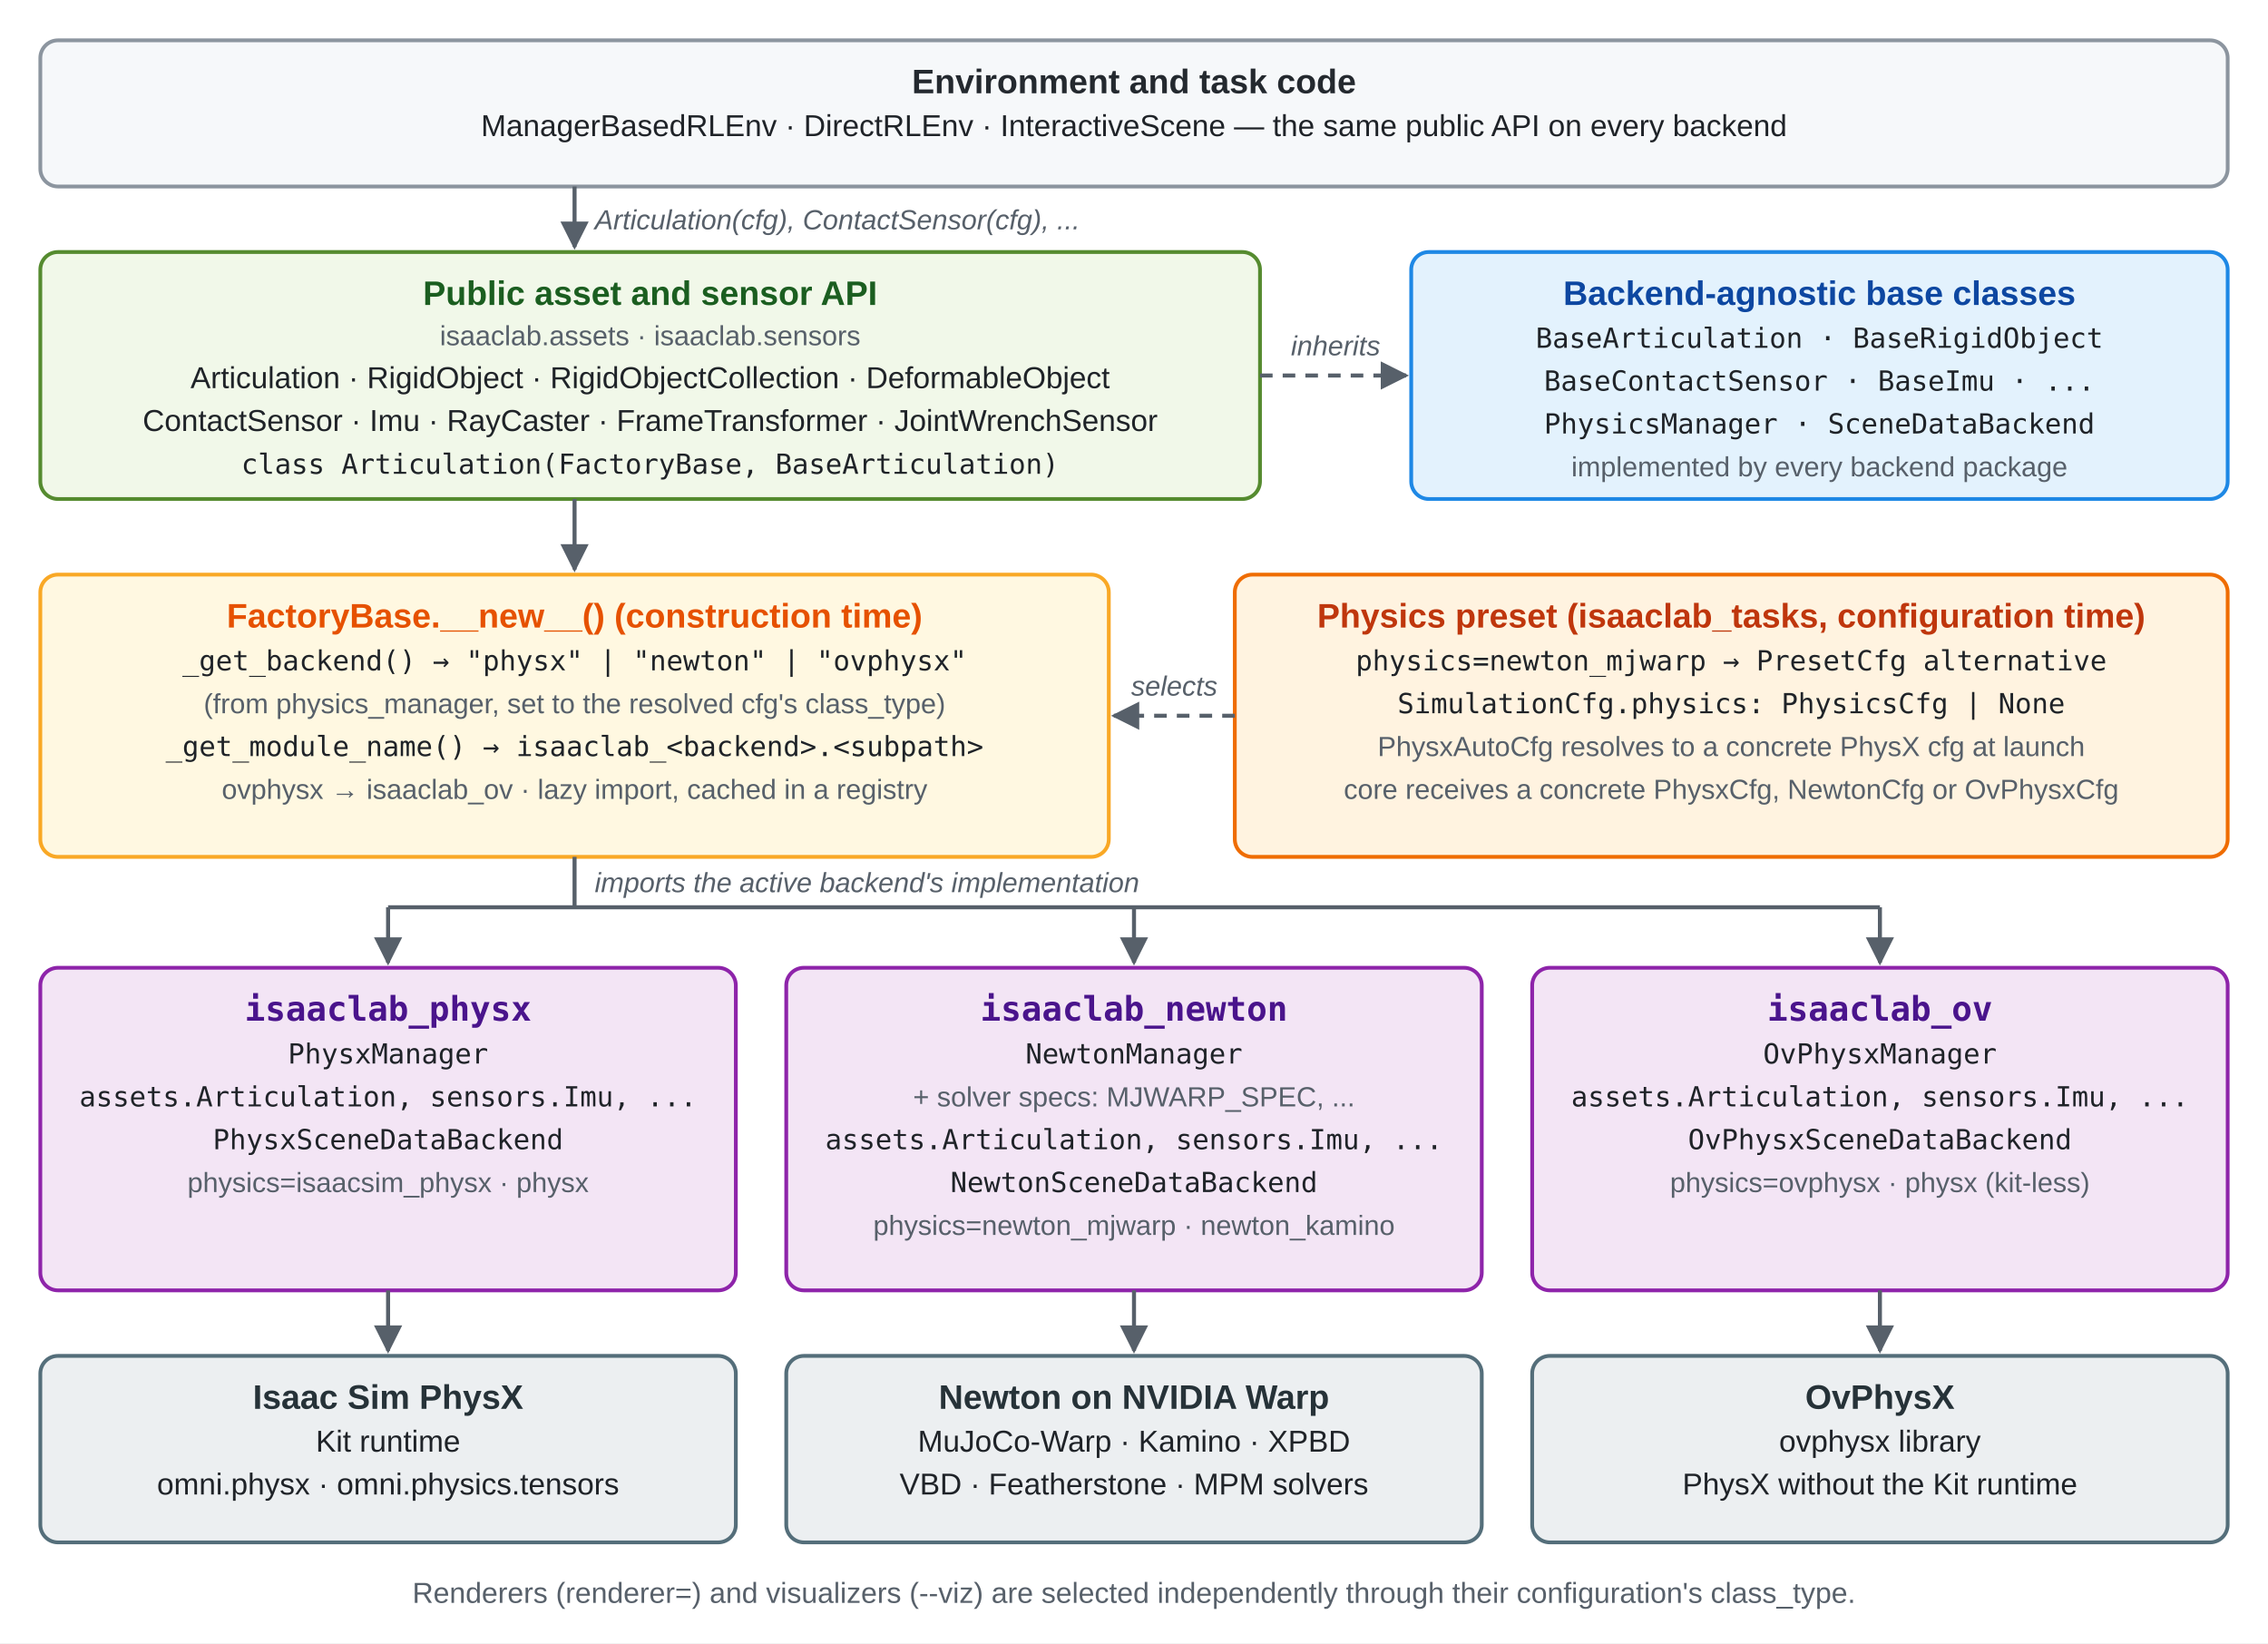
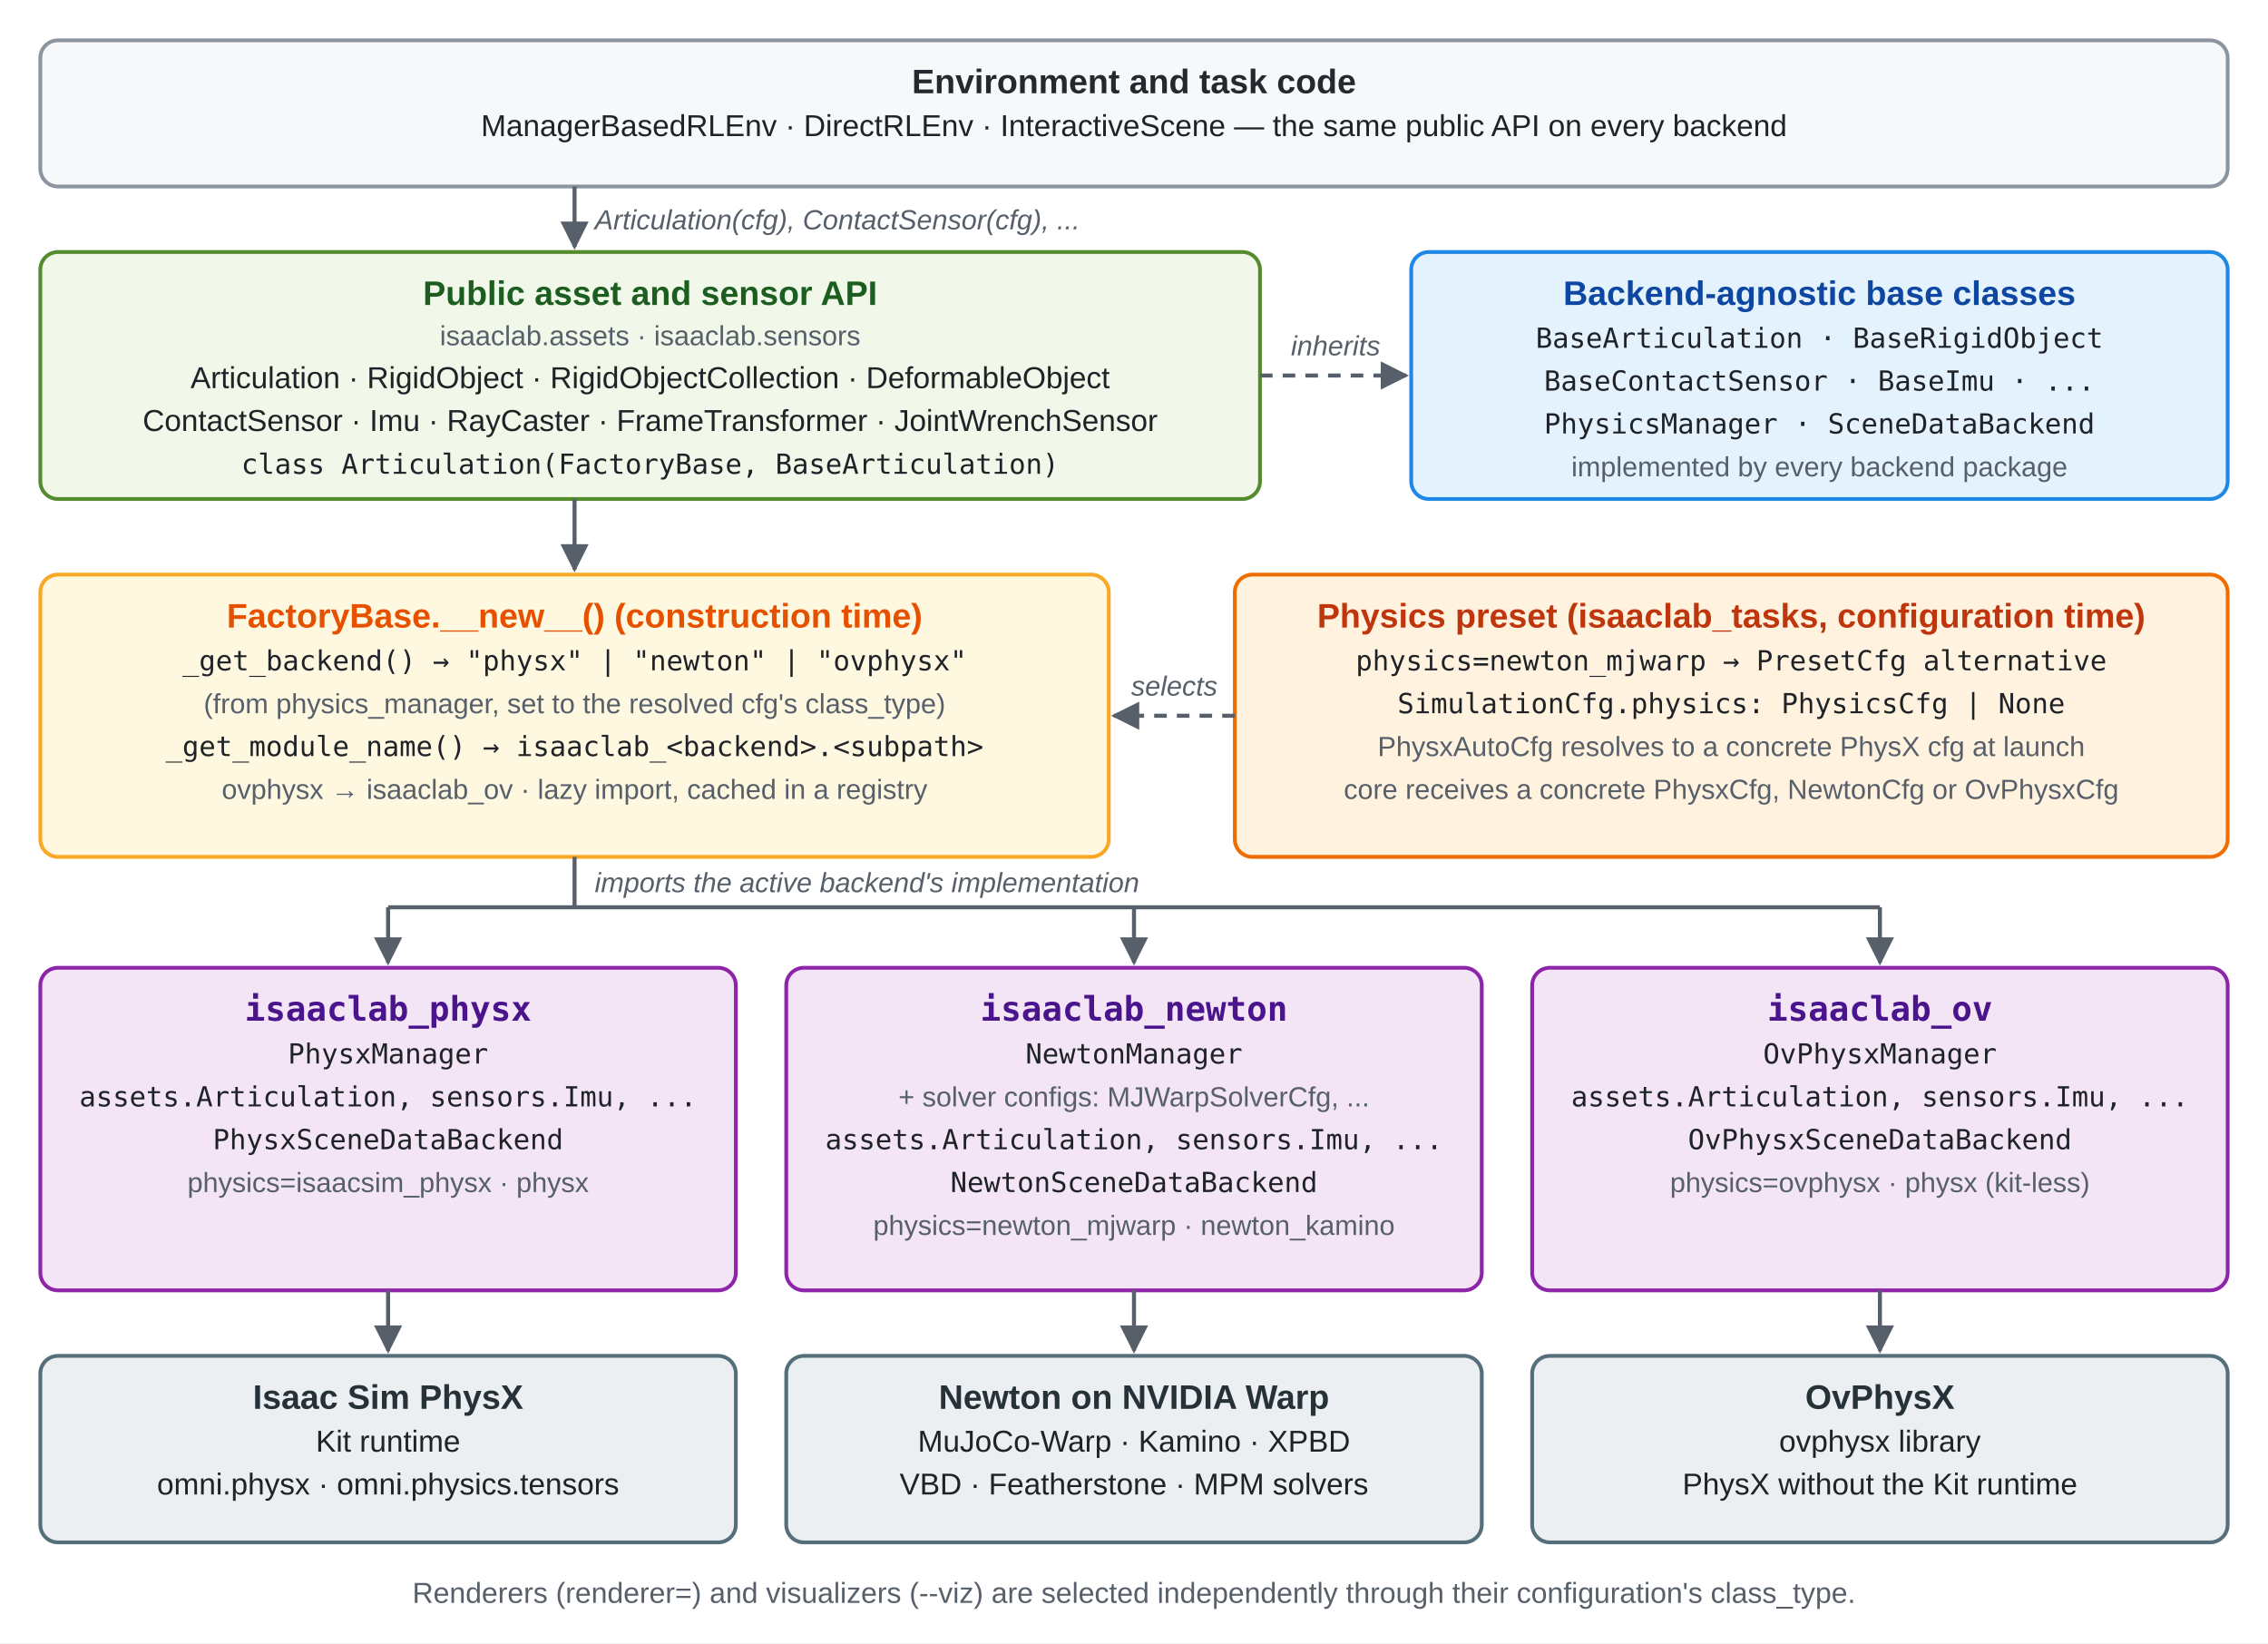
<svg xmlns="http://www.w3.org/2000/svg" viewBox="0 0 900 652" width="900" height="652" role="img" aria-labelledby="title">
  <defs>
    <style>.lbl { font-family: "Segoe UI", Arial, sans-serif; font-weight: 700; } .body { font-family: "Segoe UI", Arial, sans-serif; font-weight: 400; } .mono { font-family: Consolas, "DejaVu Sans Mono", monospace; }</style>
    <marker id="arrow" viewBox="0 0 10 10" refX="9" refY="5" markerWidth="7" markerHeight="7" orient="auto-start-reverse">
      <path d="M0,0 L10,5 L0,10 z" fill="#57606a" />
    </marker>
  </defs>
  <rect width="900" height="652" fill="#ffffff" />
  <rect x="16" y="16" width="868" height="58" rx="7" fill="#f6f8fa" stroke="#8c959f" stroke-width="1.5" />
  <text x="450.0" y="37" text-anchor="middle" class="lbl" font-size="13.5" fill="#24292f">Environment and task code</text>
  <text x="450.0" y="54" text-anchor="middle" class="body" font-size="12" fill="#1f2328">ManagerBasedRLEnv · DirectRLEnv · InteractiveScene — the same public API on every backend</text>
  <line x1="228" y1="74" x2="228" y2="98" stroke="#57606a" stroke-width="1.6" marker-end="url(#arrow)" />
  <text x="236" y="91" text-anchor="start" class="body" font-size="11" font-style="italic" fill="#57606a">Articulation(cfg), ContactSensor(cfg), ...</text>
  <rect x="16" y="100" width="484" height="98" rx="7" fill="#f1f8e9" stroke="#558b2f" stroke-width="1.5" />
  <text x="258.0" y="121" text-anchor="middle" class="lbl" font-size="13.5" fill="#1b5e20">Public asset and sensor API</text>
  <text x="258.0" y="137" text-anchor="middle" class="body" font-size="11" fill="#57606a">isaaclab.assets · isaaclab.sensors</text>
  <text x="258.0" y="154" text-anchor="middle" class="body" font-size="12" fill="#1f2328">Articulation · RigidObject · RigidObjectCollection · DeformableObject</text>
  <text x="258.0" y="171" text-anchor="middle" class="body" font-size="12" fill="#1f2328">ContactSensor · Imu · RayCaster · FrameTransformer · JointWrenchSensor</text>
  <text x="258.0" y="188" text-anchor="middle" class="mono" font-size="11" fill="#1f2328">class Articulation(FactoryBase, BaseArticulation)</text>
  <rect x="560" y="100" width="324" height="98" rx="7" fill="#e3f2fd" stroke="#1e88e5" stroke-width="1.5" />
  <text x="722.0" y="121" text-anchor="middle" class="lbl" font-size="13.5" fill="#0d47a1">Backend-agnostic base classes</text>
  <text x="722.0" y="138" text-anchor="middle" class="mono" font-size="11" fill="#1f2328">BaseArticulation · BaseRigidObject</text>
  <text x="722.0" y="155" text-anchor="middle" class="mono" font-size="11" fill="#1f2328">BaseContactSensor · BaseImu · ...</text>
  <text x="722.0" y="172" text-anchor="middle" class="mono" font-size="11" fill="#1f2328">PhysicsManager · SceneDataBackend</text>
  <text x="722.0" y="189" text-anchor="middle" class="body" font-size="11" fill="#57606a">implemented by every backend package</text>
  <line x1="500" y1="149" x2="558" y2="149" stroke="#57606a" stroke-width="1.6" stroke-dasharray="5 4" marker-end="url(#arrow)" />
  <text x="530" y="141" text-anchor="middle" class="body" font-size="11" font-style="italic" fill="#57606a">inherits</text>
  <line x1="228" y1="198" x2="228" y2="226" stroke="#57606a" stroke-width="1.6" marker-end="url(#arrow)" />
  <rect x="16" y="228" width="424" height="112" rx="7" fill="#fff8e1" stroke="#f9a825" stroke-width="1.5" />
  <text x="228.0" y="249" text-anchor="middle" class="lbl" font-size="13.5" fill="#e65100">FactoryBase.__new__()  (construction time)</text>
  <text x="228.0" y="266" text-anchor="middle" class="mono" font-size="11" fill="#1f2328">_get_backend() → "physx" | "newton" | "ovphysx"</text>
  <text x="228.0" y="283" text-anchor="middle" class="body" font-size="11" fill="#57606a">(from physics_manager, set to the resolved cfg's class_type)</text>
  <text x="228.0" y="300" text-anchor="middle" class="mono" font-size="11" fill="#1f2328">_get_module_name() → isaaclab_&lt;backend&gt;.&lt;subpath&gt;</text>
  <text x="228.0" y="317" text-anchor="middle" class="body" font-size="11" fill="#57606a">ovphysx → isaaclab_ov · lazy import, cached in a registry</text>
  <rect x="490" y="228" width="394" height="112" rx="7" fill="#fff3e0" stroke="#ef6c00" stroke-width="1.5" />
  <text x="687.0" y="249" text-anchor="middle" class="lbl" font-size="13.5" fill="#bf360c">Physics preset  (isaaclab_tasks, configuration time)</text>
  <text x="687.0" y="266" text-anchor="middle" class="mono" font-size="11" fill="#1f2328">physics=newton_mjwarp → PresetCfg alternative</text>
  <text x="687.0" y="283" text-anchor="middle" class="mono" font-size="11" fill="#1f2328">SimulationCfg.physics: PhysicsCfg | None</text>
  <text x="687.0" y="300" text-anchor="middle" class="body" font-size="11" fill="#57606a">PhysxAutoCfg resolves to a concrete PhysX cfg at launch</text>
  <text x="687.0" y="317" text-anchor="middle" class="body" font-size="11" fill="#57606a">core receives a concrete PhysxCfg, NewtonCfg or OvPhysxCfg</text>
  <line x1="490" y1="284" x2="442" y2="284" stroke="#57606a" stroke-width="1.6" stroke-dasharray="5 4" marker-end="url(#arrow)" />
  <text x="466" y="276" text-anchor="middle" class="body" font-size="11" font-style="italic" fill="#57606a">selects</text>
  <line x1="228" y1="340" x2="228" y2="360" stroke="#57606a" stroke-width="1.6" />
  <line x1="154.0" y1="360" x2="746.0" y2="360" stroke="#57606a" stroke-width="1.6" />
  <line x1="154.0" y1="360" x2="154.0" y2="382" stroke="#57606a" stroke-width="1.6" marker-end="url(#arrow)" />
  <line x1="450.0" y1="360" x2="450.0" y2="382" stroke="#57606a" stroke-width="1.6" marker-end="url(#arrow)" />
  <line x1="746.0" y1="360" x2="746.0" y2="382" stroke="#57606a" stroke-width="1.6" marker-end="url(#arrow)" />
  <text x="236" y="354" text-anchor="start" class="body" font-size="11" font-style="italic" fill="#57606a">imports the active backend's implementation</text>
  <rect x="16" y="384" width="276" height="128" rx="7" fill="#f3e5f5" stroke="#8e24aa" stroke-width="1.5" />
  <text x="154.0" y="405" text-anchor="middle" class="mono lbl" font-size="13.5" fill="#4a148c">isaaclab_physx</text>
  <text x="154.0" y="422" text-anchor="middle" class="mono" font-size="11" fill="#1f2328">PhysxManager</text>
  <text x="154.0" y="439" text-anchor="middle" class="mono" font-size="11" fill="#1f2328">assets.Articulation, sensors.Imu, ...</text>
  <text x="154.0" y="456" text-anchor="middle" class="mono" font-size="11" fill="#1f2328">PhysxSceneDataBackend</text>
  <text x="154.0" y="473" text-anchor="middle" class="body" font-size="11" fill="#57606a">physics=isaacsim_physx · physx</text>
  <rect x="312" y="384" width="276" height="128" rx="7" fill="#f3e5f5" stroke="#8e24aa" stroke-width="1.5" />
  <text x="450.0" y="405" text-anchor="middle" class="mono lbl" font-size="13.5" fill="#4a148c">isaaclab_newton</text>
  <text x="450.0" y="422" text-anchor="middle" class="mono" font-size="11" fill="#1f2328">NewtonManager</text>
-   <text x="450.0" y="439" text-anchor="middle" class="body" font-size="11" fill="#57606a">+ solver specs: MJWARP_SPEC, ...</text>
+   <text x="450.0" y="439" text-anchor="middle" class="body" font-size="11" fill="#57606a">+ solver configs: MJWarpSolverCfg, ...</text>
  <text x="450.0" y="456" text-anchor="middle" class="mono" font-size="11" fill="#1f2328">assets.Articulation, sensors.Imu, ...</text>
  <text x="450.0" y="473" text-anchor="middle" class="mono" font-size="11" fill="#1f2328">NewtonSceneDataBackend</text>
  <text x="450.0" y="490" text-anchor="middle" class="body" font-size="11" fill="#57606a">physics=newton_mjwarp · newton_kamino</text>
  <rect x="608" y="384" width="276" height="128" rx="7" fill="#f3e5f5" stroke="#8e24aa" stroke-width="1.5" />
  <text x="746.0" y="405" text-anchor="middle" class="mono lbl" font-size="13.5" fill="#4a148c">isaaclab_ov</text>
  <text x="746.0" y="422" text-anchor="middle" class="mono" font-size="11" fill="#1f2328">OvPhysxManager</text>
  <text x="746.0" y="439" text-anchor="middle" class="mono" font-size="11" fill="#1f2328">assets.Articulation, sensors.Imu, ...</text>
  <text x="746.0" y="456" text-anchor="middle" class="mono" font-size="11" fill="#1f2328">OvPhysxSceneDataBackend</text>
  <text x="746.0" y="473" text-anchor="middle" class="body" font-size="11" fill="#57606a">physics=ovphysx · physx (kit-less)</text>
  <line x1="154.0" y1="512" x2="154.0" y2="536" stroke="#57606a" stroke-width="1.6" marker-end="url(#arrow)" />
  <line x1="450.0" y1="512" x2="450.0" y2="536" stroke="#57606a" stroke-width="1.6" marker-end="url(#arrow)" />
  <line x1="746.0" y1="512" x2="746.0" y2="536" stroke="#57606a" stroke-width="1.6" marker-end="url(#arrow)" />
  <rect x="16" y="538" width="276" height="74" rx="7" fill="#eceff1" stroke="#546e7a" stroke-width="1.5" />
  <text x="154.0" y="559" text-anchor="middle" class="lbl" font-size="13.5" fill="#263238">Isaac Sim PhysX</text>
  <text x="154.0" y="576" text-anchor="middle" class="body" font-size="12" fill="#1f2328">Kit runtime</text>
  <text x="154.0" y="593" text-anchor="middle" class="body" font-size="12" fill="#1f2328">omni.physx · omni.physics.tensors</text>
  <rect x="312" y="538" width="276" height="74" rx="7" fill="#eceff1" stroke="#546e7a" stroke-width="1.5" />
  <text x="450.0" y="559" text-anchor="middle" class="lbl" font-size="13.5" fill="#263238">Newton on NVIDIA Warp</text>
  <text x="450.0" y="576" text-anchor="middle" class="body" font-size="12" fill="#1f2328">MuJoCo-Warp · Kamino · XPBD</text>
  <text x="450.0" y="593" text-anchor="middle" class="body" font-size="12" fill="#1f2328">VBD · Featherstone · MPM solvers</text>
  <rect x="608" y="538" width="276" height="74" rx="7" fill="#eceff1" stroke="#546e7a" stroke-width="1.5" />
  <text x="746.0" y="559" text-anchor="middle" class="lbl" font-size="13.5" fill="#263238">OvPhysX</text>
  <text x="746.0" y="576" text-anchor="middle" class="body" font-size="12" fill="#1f2328">ovphysx library</text>
  <text x="746.0" y="593" text-anchor="middle" class="body" font-size="12" fill="#1f2328">PhysX without the Kit runtime</text>
  <text x="450.0" y="636" text-anchor="middle" class="body" font-size="11.5" fill="#57606a">Renderers (renderer=) and visualizers (--viz) are selected independently through their configuration's class_type.</text>
</svg>
